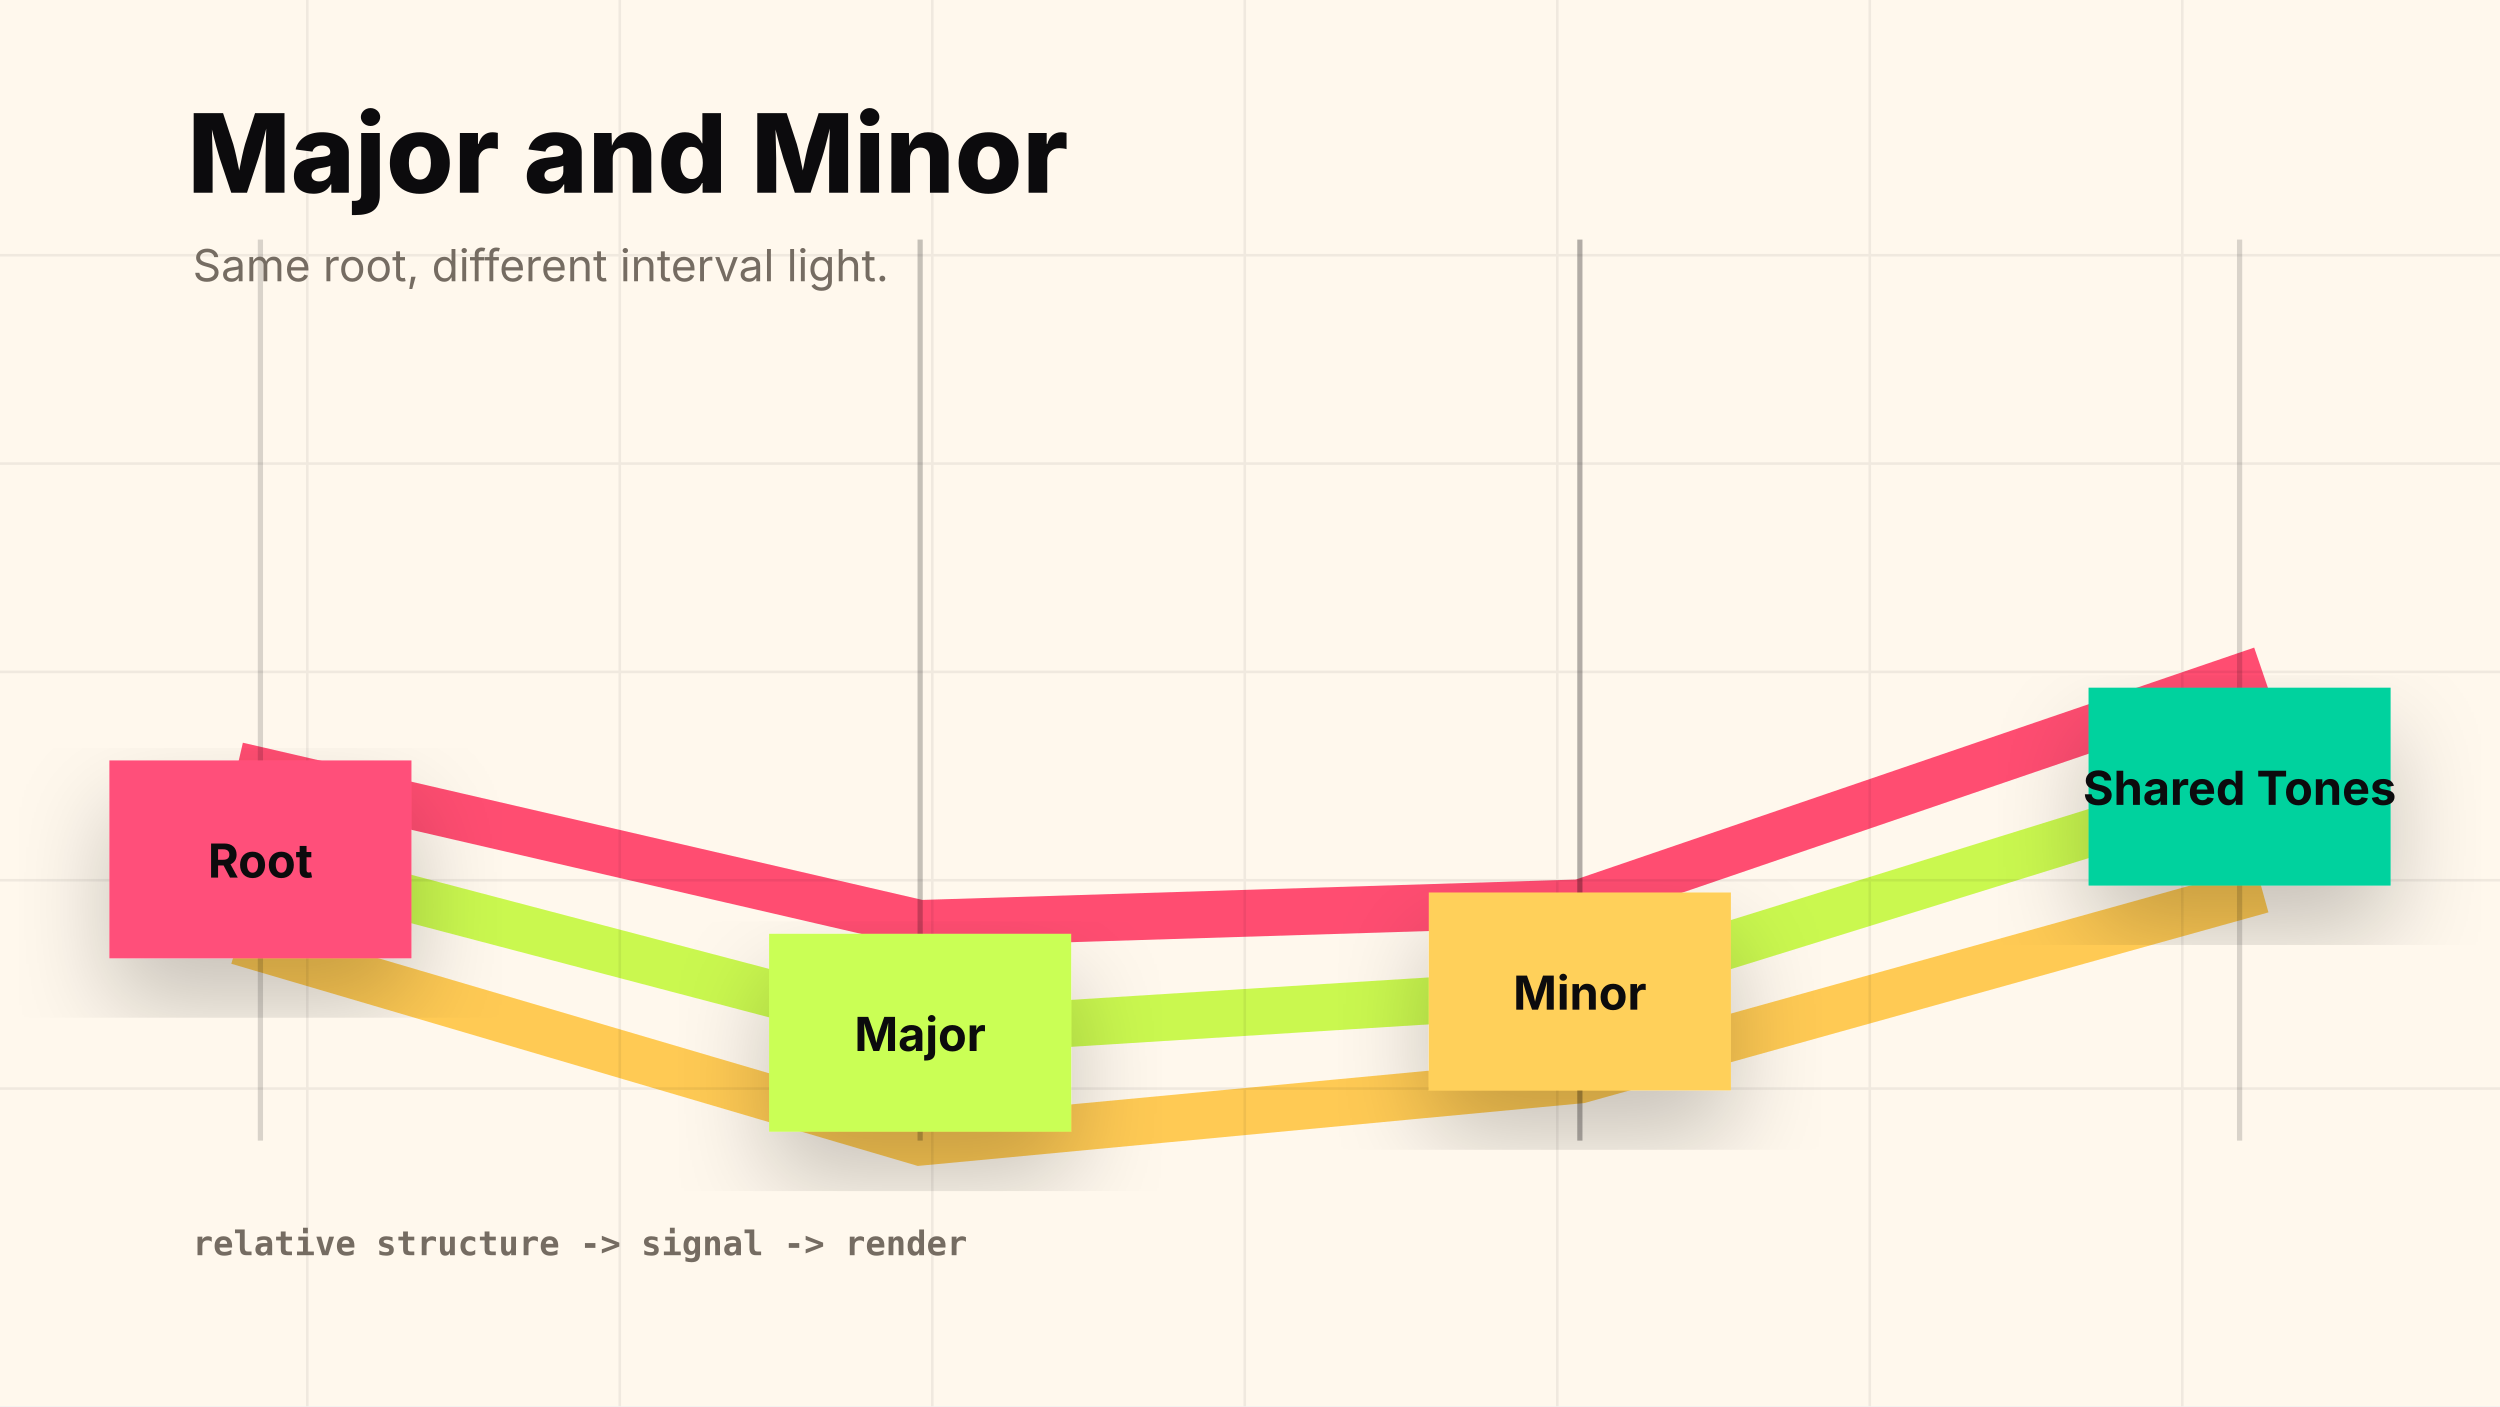
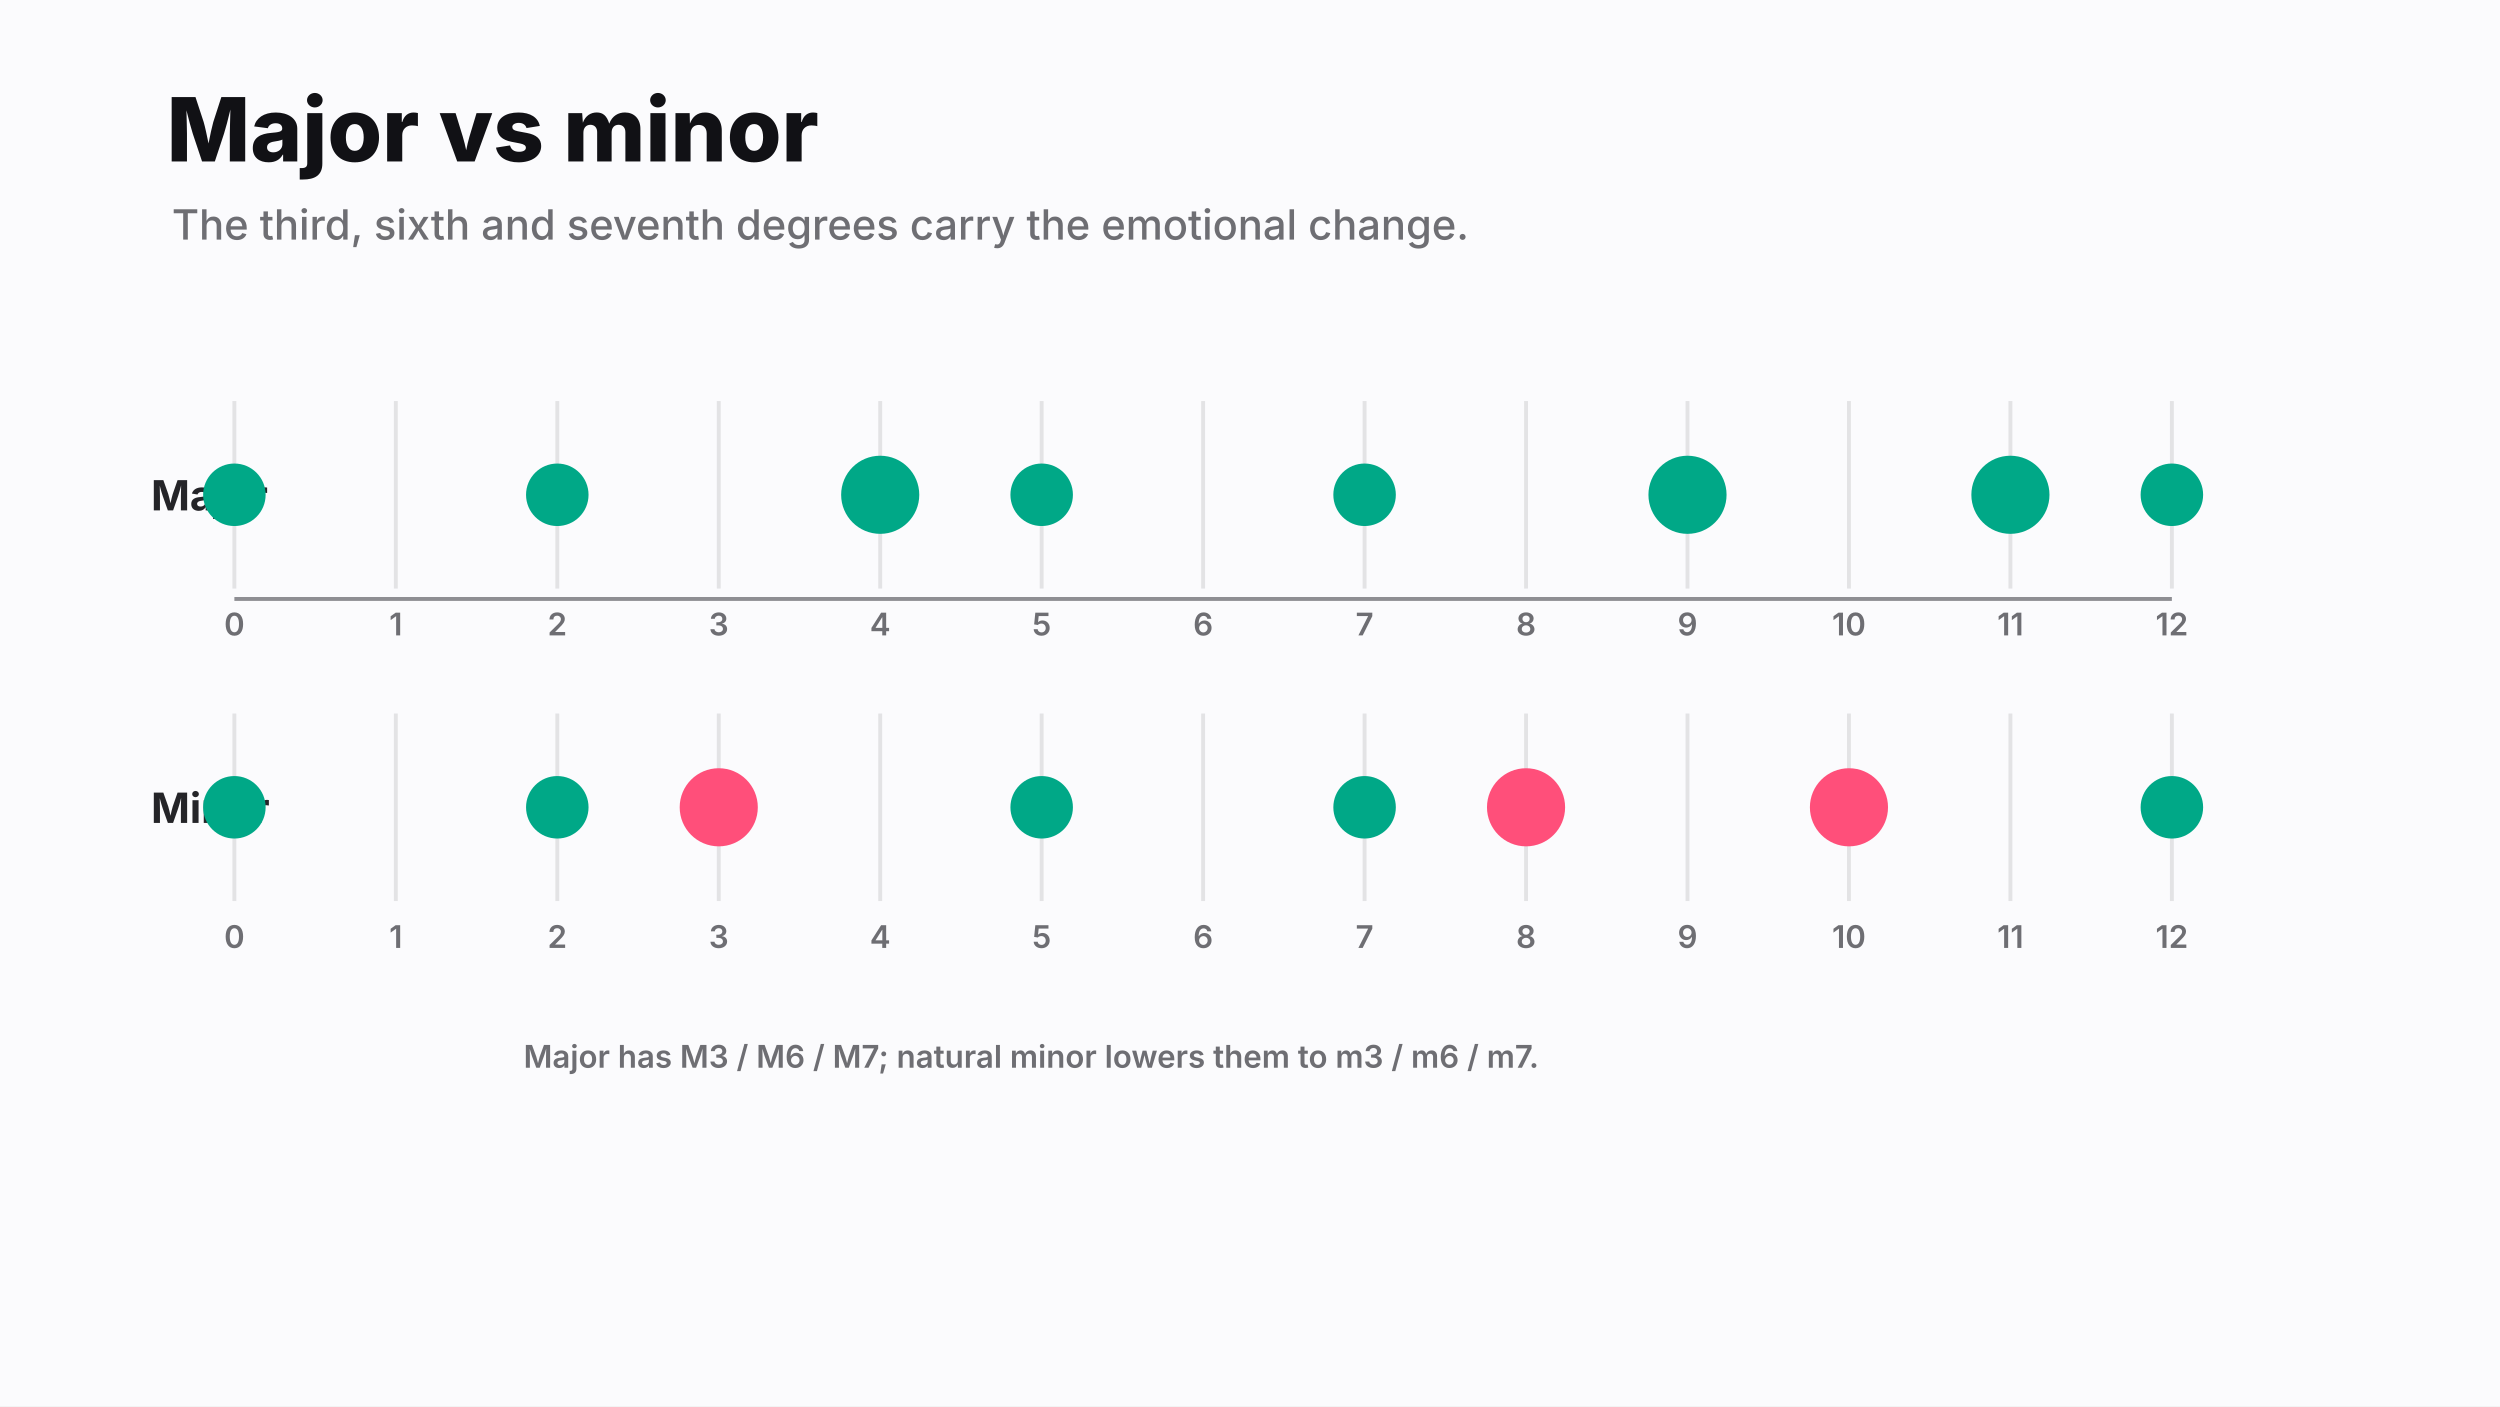
<svg xmlns="http://www.w3.org/2000/svg" viewBox="0 0 960 540" role="img" aria-labelledby="title desc">
+   <defs>
+     <marker id="arrow" viewBox="0 0 10 10" refX="9" refY="5" markerWidth="8" markerHeight="8" orient="auto">
+       <path d="M 0 0 L 10 5 L 0 10 Z" fill="context-stroke" />
+     </marker>
+   </defs>
  <style>
-   :root{color-scheme:light dark}.bg{fill:#fff8ed}.grid{stroke:#0c0b0d;stroke-opacity:.06}.ink{fill:#0c0b0d}.muted{fill:#756c62}.rail{fill:none;stroke-linecap:square;stroke-width:18;mix-blend-mode:multiply}.r0{stroke:#ff4f7a}.r1{stroke:#caff55}.r2{stroke:#ffd05a}.tick{fill:#0c0b0d}.node rect{filter:url(#soft)}.node text{fill:#0c0b0d;font:700 18px ui-sans-serif,-apple-system,BlinkMacSystemFont,'Segoe UI',sans-serif;text-anchor:middle}.mono{font:600 13px ui-monospace,SFMono-Regular,Menlo,monospace}@media(prefers-color-scheme:dark){.bg{fill:#08070a}.grid{stroke:#fff8ed;stroke-opacity:.07}.ink{fill:#fff8ed}.muted{fill:#b5aca1}.rail{mix-blend-mode:screen;opacity:.88}.tick{fill:#fff8ed}.node text{fill:#08070a}}
+ :root{color-scheme:light dark}.bg{fill:#fbfbfd}.panel{fill:#fff;stroke:#d8d8df}.soft{fill:#f2f2f7}.ink{fill:#17171b}.muted{fill:#6e6e73}.label{fill:#242428;font:650 16px -apple-system,BlinkMacSystemFont,"SF Pro Text","Segoe UI",sans-serif}.small{fill:#6e6e73;font:600 12px -apple-system,BlinkMacSystemFont,"SF Pro Text","Segoe UI",sans-serif}.title{fill:#111115;font:760 34px -apple-system,BlinkMacSystemFont,"SF Pro Display","Segoe UI",sans-serif}.desc{fill:#6e6e73;font:500 16px -apple-system,BlinkMacSystemFont,"SF Pro Text","Segoe UI",sans-serif}.mono{fill:#55555b;font:650 13px ui-monospace,SFMono-Regular,Menlo,monospace}.axis{stroke:#8e8e93;stroke-width:1.5}.arrow{stroke:#55555b;stroke-width:2.2;fill:none;marker-end:url(#arrow)}.line{fill:none;stroke:#17171b;stroke-width:3;stroke-linecap:round;stroke-linejoin:round}.hot{stroke:#ff4f7a}.mint{stroke:#00a887}.gold{stroke:#c78800}.violet{stroke:#8e6bff}.hotf{fill:#ff4f7a}.mintf{fill:#00a887}.goldf{fill:#f2a900}.violetf{fill:#8e6bff}.darkf{fill:#242428}.lightf{fill:#fff}.fade{opacity:.22}.fillHot{fill:#ff4f7a;opacity:.12}.fillMint{fill:#00a887;opacity:.13}.fillGold{fill:#f2a900;opacity:.16}.fillViolet{fill:#8e6bff;opacity:.13}.mid{text-anchor:middle}.right{text-anchor:end}@media(prefers-color-scheme:dark){.bg{fill:#08090d}.panel{fill:#121319;stroke:#2d2e36}.soft{fill:#1b1c23}.ink,.title{fill:#f5f5f7}.muted,.desc,.small,.mono{fill:#a1a1aa}.label{fill:#f1f1f4}.axis{stroke:#696a73}.arrow{stroke:#bbbcc6}.line{stroke:#f5f5f7}.darkf{fill:#f5f5f7}.lightf{fill:#121319}}
</style>
-   <defs>
-     <filter id="soft" x="-30%" y="-30%" width="160%" height="160%">
-       <feDropShadow dx="0" dy="18" stdDeviation="18" flood-color="#000" flood-opacity=".22" />
-     </filter>
-   </defs>
  <rect class="bg" width="960" height="540" />
-   <path class="grid" d="M0 98H960M0 178H960M0 258H960M0 338H960M0 418H960M118 0V540M238 0V540M358 0V540M478 0V540M598 0V540M718 0V540M838 0V540" />
-   <rect class="tick" x="99" y="92" width="2" height="346" opacity="0.16" />
-   <rect class="tick" x="352.333" y="92" width="2" height="346" opacity="0.24" />
-   <rect class="tick" x="605.667" y="92" width="2" height="346" opacity="0.32" />
-   <rect class="tick" x="859" y="92" width="2" height="346" opacity="0.16" />
-   <text class="ink" x="72" y="74" font-family="ui-sans-serif,-apple-system,BlinkMacSystemFont,'Segoe UI',sans-serif" font-size="42" font-weight="760">Major and Minor</text>
-   <text class="muted" x="74" y="108" font-family="ui-sans-serif,-apple-system,BlinkMacSystemFont,'Segoe UI',sans-serif" font-size="17">Same root, different interval light.</text>
-   <text class="muted mono" x="74" y="482">relative structure -&gt; signal -&gt; render</text>
-   <path class="rail r0" d="M 100.0 296.0 L 353.3 354.6 L 606.7 346.7 L 860.0 260.1" />
-   <path class="rail r1" d="M 100.0 330.0 L 353.3 396.6 L 606.7 380.7 L 860.0 302.1" />
-   <path class="rail r2" d="M 100.0 364.0 L 353.3 438.6 L 606.7 414.7 L 860.0 344.1" />
-   <g class="node" transform="translate(42 292)">
-     <rect fill="#ff4f7a" width="116" height="76" />
-     <text x="58" y="45">Root</text>
-   </g>
-   <g class="node" transform="translate(295.3333 358.5716)">
-     <rect fill="#caff55" width="116" height="76" />
-     <text x="58" y="45">Major</text>
-   </g>
-   <g class="node" transform="translate(548.6667 342.7176)">
-     <rect fill="#ffd05a" width="116" height="76" />
-     <text x="58" y="45">Minor</text>
-   </g>
-   <g class="node" transform="translate(802 264.0675)">
-     <rect fill="#00d29e" width="116" height="76" />
-     <text x="58" y="45">Shared Tones</text>
-   </g>
+   <text class="title" x="64" y="62">Major vs minor</text>
+   <text class="desc" x="66" y="92">The third, sixth and seventh degrees carry the emotional change.</text>
+   <line class="axis" x1="90" y1="230" x2="834" y2="230" />
+   <text class="label" x="58" y="196">Major</text>
+   <line class="axis fade" x1="90" y1="154" x2="90" y2="226" />
+   <text class="small mid" x="90" y="244">0</text>
+   <circle class="mintf" cx="90" cy="190" r="12" />
+   <line class="axis fade" x1="152" y1="154" x2="152" y2="226" />
+   <text class="small mid" x="152" y="244">1</text>
+   <line class="axis fade" x1="214" y1="154" x2="214" y2="226" />
+   <text class="small mid" x="214" y="244">2</text>
+   <circle class="mintf" cx="214" cy="190" r="12" />
+   <line class="axis fade" x1="276" y1="154" x2="276" y2="226" />
+   <text class="small mid" x="276" y="244">3</text>
+   <line class="axis fade" x1="338" y1="154" x2="338" y2="226" />
+   <text class="small mid" x="338" y="244">4</text>
+   <circle class="mintf" cx="338" cy="190" r="15" />
+   <line class="axis fade" x1="400" y1="154" x2="400" y2="226" />
+   <text class="small mid" x="400" y="244">5</text>
+   <circle class="mintf" cx="400" cy="190" r="12" />
+   <line class="axis fade" x1="462" y1="154" x2="462" y2="226" />
+   <text class="small mid" x="462" y="244">6</text>
+   <line class="axis fade" x1="524" y1="154" x2="524" y2="226" />
+   <text class="small mid" x="524" y="244">7</text>
+   <circle class="mintf" cx="524" cy="190" r="12" />
+   <line class="axis fade" x1="586" y1="154" x2="586" y2="226" />
+   <text class="small mid" x="586" y="244">8</text>
+   <line class="axis fade" x1="648" y1="154" x2="648" y2="226" />
+   <text class="small mid" x="648" y="244">9</text>
+   <circle class="mintf" cx="648" cy="190" r="15" />
+   <line class="axis fade" x1="710" y1="154" x2="710" y2="226" />
+   <text class="small mid" x="710" y="244">10</text>
+   <line class="axis fade" x1="772" y1="154" x2="772" y2="226" />
+   <text class="small mid" x="772" y="244">11</text>
+   <circle class="mintf" cx="772" cy="190" r="15" />
+   <line class="axis fade" x1="834" y1="154" x2="834" y2="226" />
+   <text class="small mid" x="834" y="244">12</text>
+   <circle class="mintf" cx="834" cy="190" r="12" />
+   <text class="label" x="58" y="316">Minor</text>
+   <line class="axis fade" x1="90" y1="274" x2="90" y2="346" />
+   <text class="small mid" x="90" y="364">0</text>
+   <circle class="mintf" cx="90" cy="310" r="12" />
+   <line class="axis fade" x1="152" y1="274" x2="152" y2="346" />
+   <text class="small mid" x="152" y="364">1</text>
+   <line class="axis fade" x1="214" y1="274" x2="214" y2="346" />
+   <text class="small mid" x="214" y="364">2</text>
+   <circle class="mintf" cx="214" cy="310" r="12" />
+   <line class="axis fade" x1="276" y1="274" x2="276" y2="346" />
+   <text class="small mid" x="276" y="364">3</text>
+   <circle class="hotf" cx="276" cy="310" r="15" />
+   <line class="axis fade" x1="338" y1="274" x2="338" y2="346" />
+   <text class="small mid" x="338" y="364">4</text>
+   <line class="axis fade" x1="400" y1="274" x2="400" y2="346" />
+   <text class="small mid" x="400" y="364">5</text>
+   <circle class="mintf" cx="400" cy="310" r="12" />
+   <line class="axis fade" x1="462" y1="274" x2="462" y2="346" />
+   <text class="small mid" x="462" y="364">6</text>
+   <line class="axis fade" x1="524" y1="274" x2="524" y2="346" />
+   <text class="small mid" x="524" y="364">7</text>
+   <circle class="mintf" cx="524" cy="310" r="12" />
+   <line class="axis fade" x1="586" y1="274" x2="586" y2="346" />
+   <text class="small mid" x="586" y="364">8</text>
+   <circle class="hotf" cx="586" cy="310" r="15" />
+   <line class="axis fade" x1="648" y1="274" x2="648" y2="346" />
+   <text class="small mid" x="648" y="364">9</text>
+   <line class="axis fade" x1="710" y1="274" x2="710" y2="346" />
+   <text class="small mid" x="710" y="364">10</text>
+   <circle class="hotf" cx="710" cy="310" r="15" />
+   <line class="axis fade" x1="772" y1="274" x2="772" y2="346" />
+   <text class="small mid" x="772" y="364">11</text>
+   <line class="axis fade" x1="834" y1="274" x2="834" y2="346" />
+   <text class="small mid" x="834" y="364">12</text>
+   <circle class="mintf" cx="834" cy="310" r="12" />
+   <text class="small mid" x="396" y="410">Major has M3 / M6 / M7; natural minor lowers them to m3 / m6 / m7.</text>
</svg>
